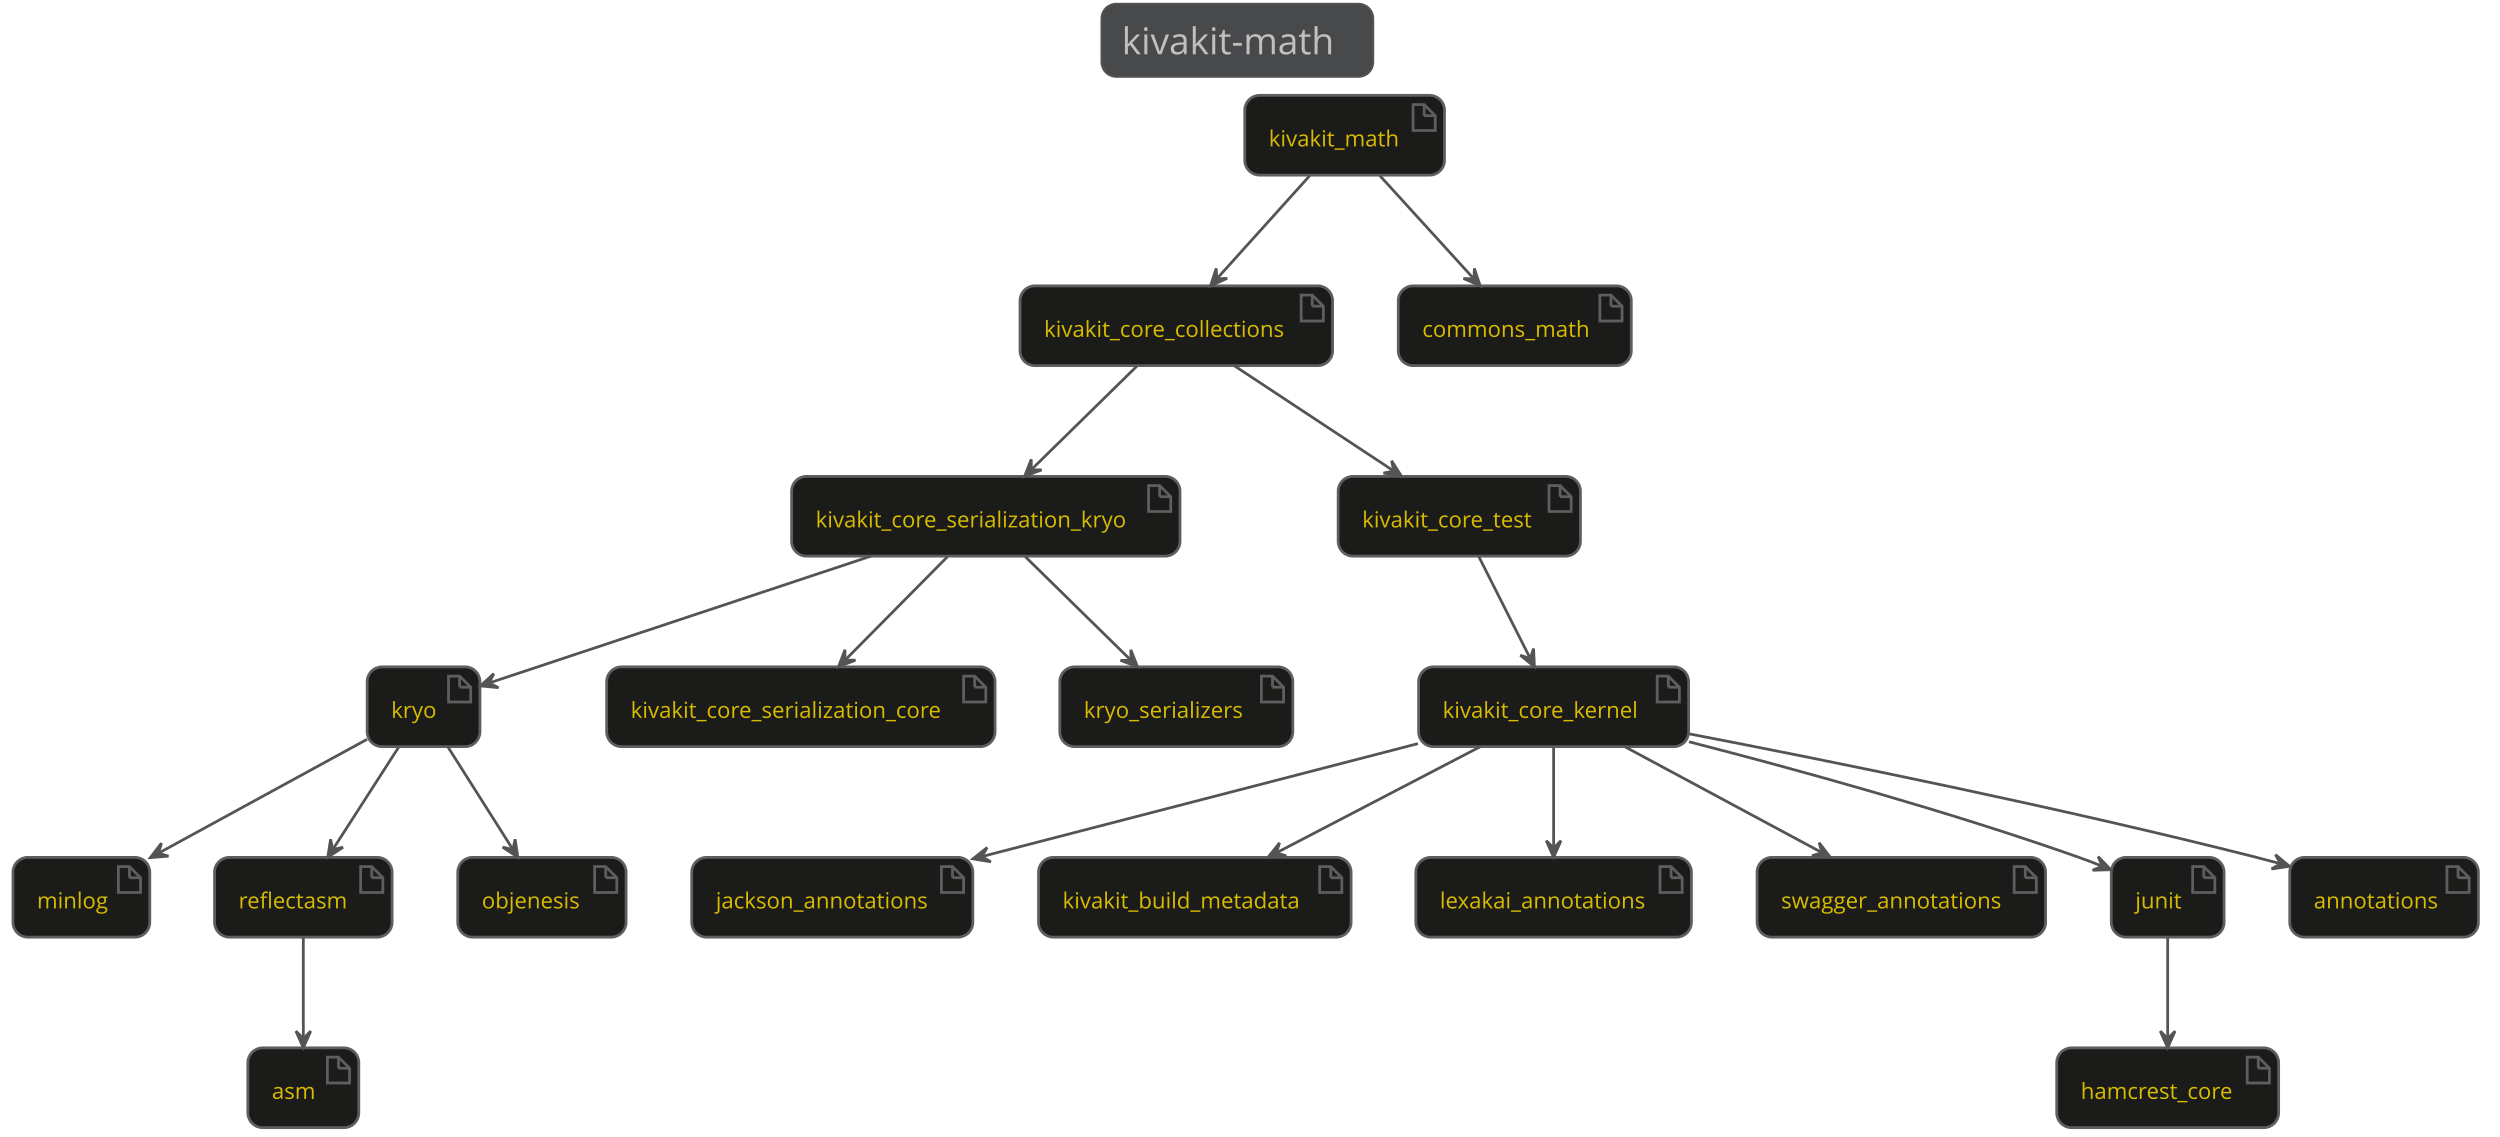
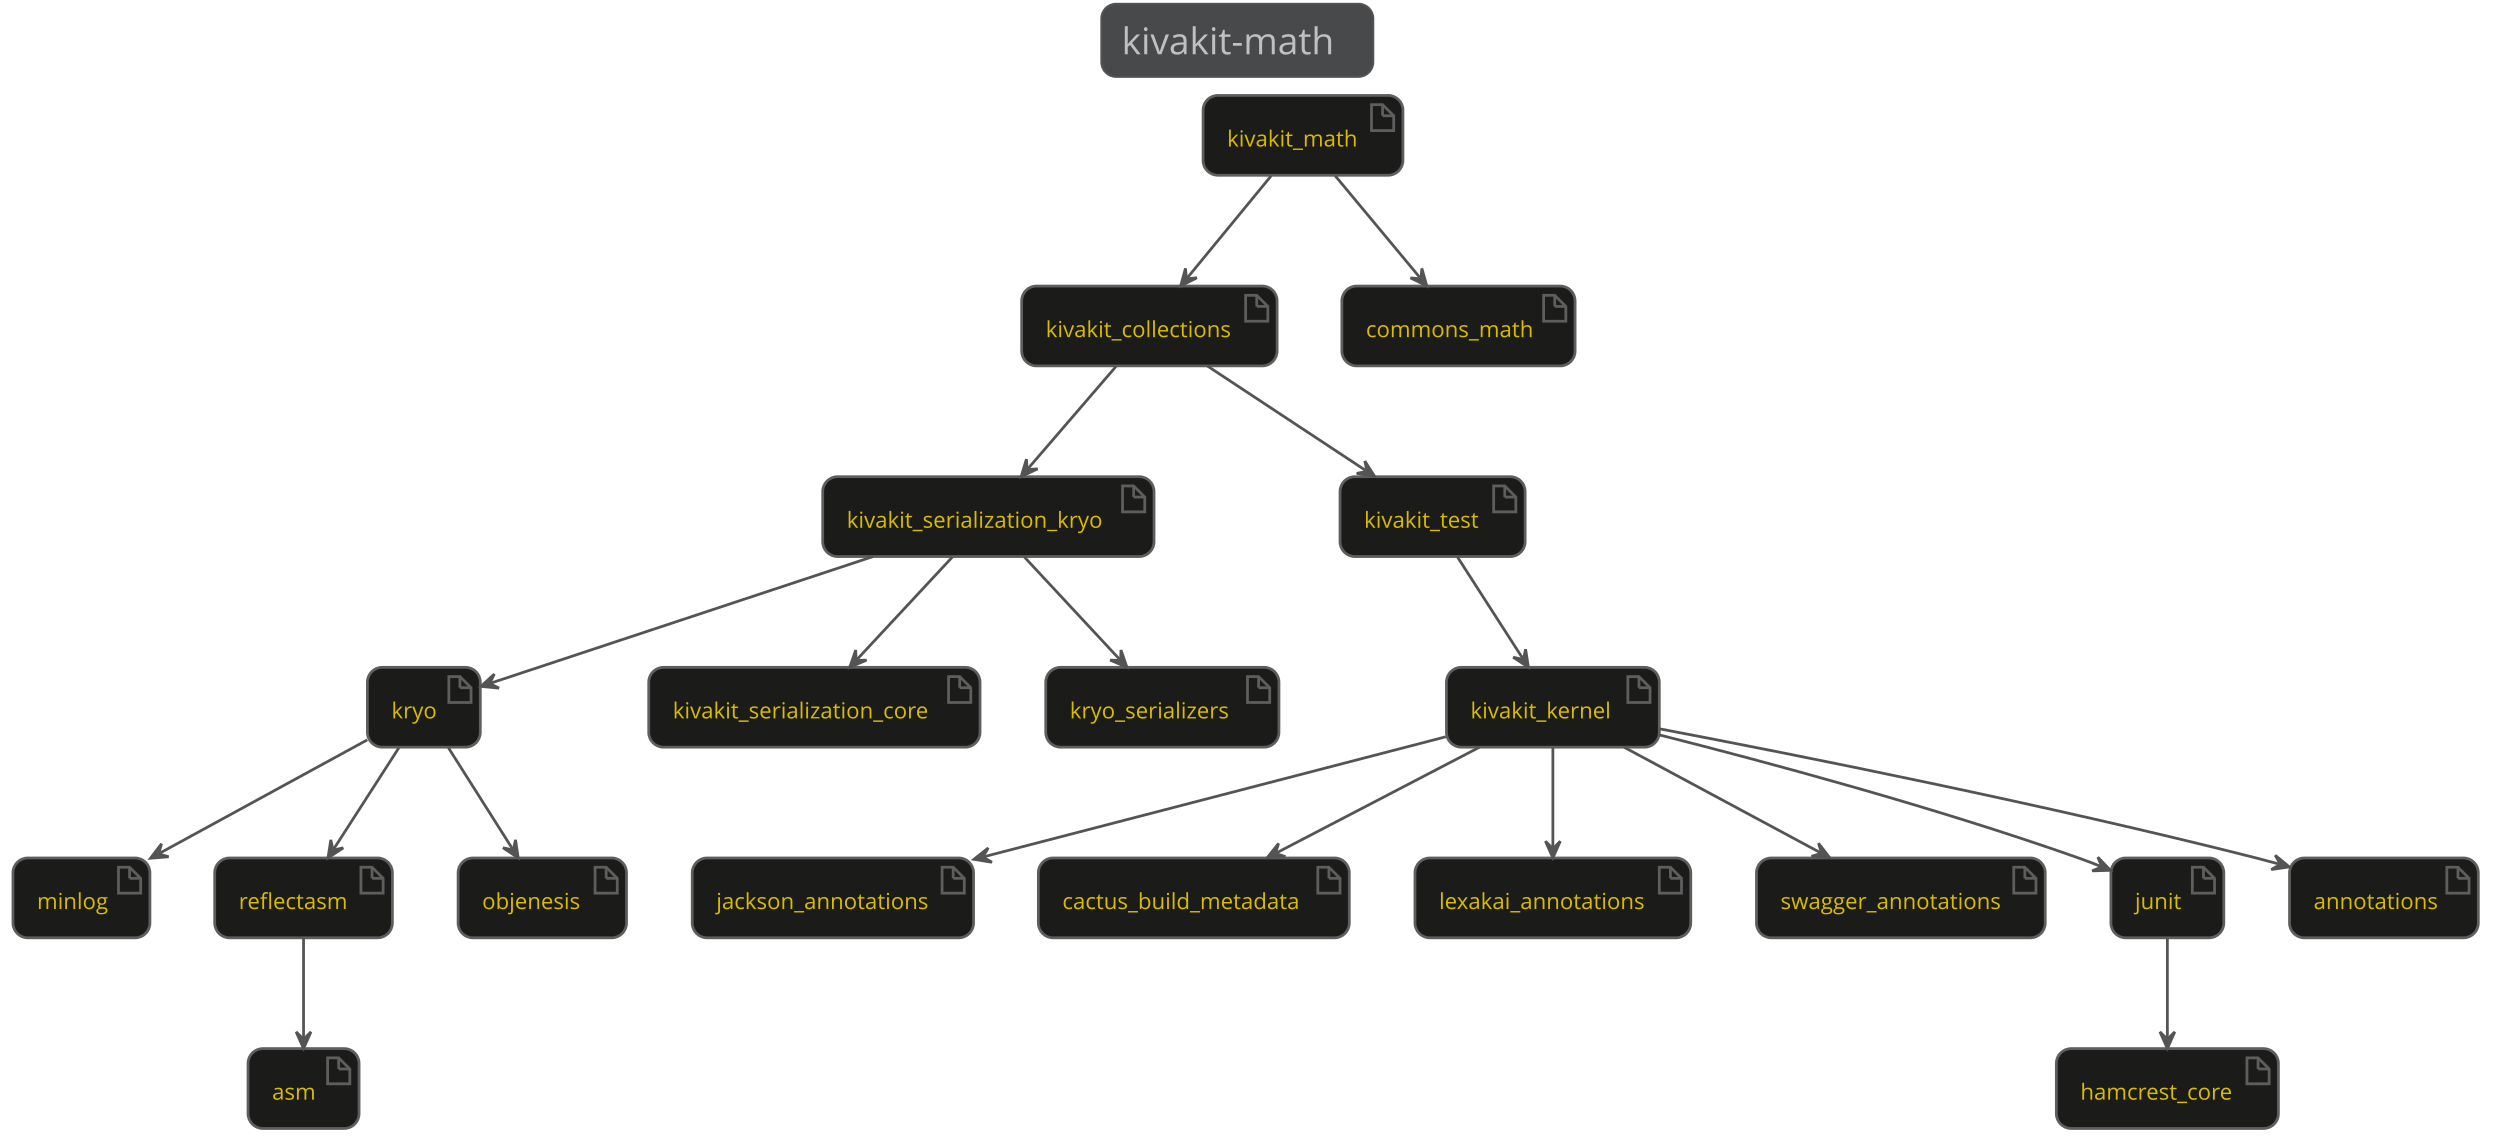
- <svg xmlns="http://www.w3.org/2000/svg" contentScriptType="application/ecmascript" contentStyleType="text/css" height="640.625px" preserveAspectRatio="none" style="width:1408px;height:640px;background:#333333;" version="1.1" viewBox="0 0 1408 640" width="1408.333px" zoomAndPan="magnify">
+ <svg xmlns="http://www.w3.org/2000/svg" contentScriptType="application/ecmascript" contentStyleType="text/css" height="640.625px" preserveAspectRatio="none" style="width:1407px;height:640px;background:#333333;" version="1.1" viewBox="0 0 1407 640" width="1407.292px" zoomAndPan="magnify">
  <defs />
  <g>
-     <rect fill="#48494B" height="41.203" rx="8.333" ry="8.333" style="stroke:#545454;stroke-width:1.042;" width="153.125" x="620.312" y="2.083" />
-     <text fill="#C0C0C0" font-family="Open Sans,Avenir,Nunito,Arial,Helvetica,SansSerif" font-size="20.833" lengthAdjust="spacing" textLength="130.208" x="631.771" y="30.558">kivakit-math</text>
+     <rect fill="#48494B" height="41.203" rx="8.333" ry="8.333" style="stroke:#545454;stroke-width:1.042;" width="153.125" x="619.792" y="2.083" />
+     <text fill="#C0C0C0" font-family="Open Sans,Avenir,Nunito,Arial,Helvetica,SansSerif" font-size="20.833" lengthAdjust="spacing" textLength="130.208" x="631.25" y="30.558">kivakit-math</text>
    <rect fill="#1B1B1A" height="44.93" rx="8.333" ry="8.333" style="stroke:#5E5E5E;stroke-width:1.562;" width="63.542" x="206.771" y="375.578" />
    <polygon fill="#1B1B1A" points="252.604,380.786,252.604,395.37,265.104,395.37,265.104,387.036,258.854,380.786,252.604,380.786" style="stroke:#5E5E5E;stroke-width:1.562;" />
    <line style="stroke:#5E5E5E;stroke-width:1.562;" x1="258.854" x2="258.854" y1="380.786" y2="387.036" />
    <line style="stroke:#5E5E5E;stroke-width:1.562;" x1="265.104" x2="258.854" y1="387.036" y2="387.036" />
    <text fill="#D8BC00" font-family="Open Sans,Avenir,Nunito,Arial,Helvetica,SansSerif" font-size="12.5" lengthAdjust="spacing" textLength="26.042" x="220.312" y="404.329">kryo</text>
    <rect fill="#1B1B1A" height="44.93" rx="8.333" ry="8.333" style="stroke:#5E5E5E;stroke-width:1.562;" width="77.083" x="7.292" y="482.87" />
    <polygon fill="#1B1B1A" points="66.667,488.078,66.667,502.661,79.167,502.661,79.167,494.328,72.917,488.078,66.667,488.078" style="stroke:#5E5E5E;stroke-width:1.562;" />
    <line style="stroke:#5E5E5E;stroke-width:1.562;" x1="72.917" x2="72.917" y1="488.078" y2="494.328" />
    <line style="stroke:#5E5E5E;stroke-width:1.562;" x1="79.167" x2="72.917" y1="494.328" y2="494.328" />
    <text fill="#D8BC00" font-family="Open Sans,Avenir,Nunito,Arial,Helvetica,SansSerif" font-size="12.5" lengthAdjust="spacing" textLength="39.583" x="20.833" y="511.621">minlog</text>
    <rect fill="#1B1B1A" height="44.93" rx="8.333" ry="8.333" style="stroke:#5E5E5E;stroke-width:1.562;" width="100" x="120.833" y="482.87" />
    <polygon fill="#1B1B1A" points="203.125,488.078,203.125,502.661,215.625,502.661,215.625,494.328,209.375,488.078,203.125,488.078" style="stroke:#5E5E5E;stroke-width:1.562;" />
    <line style="stroke:#5E5E5E;stroke-width:1.562;" x1="209.375" x2="209.375" y1="488.078" y2="494.328" />
    <line style="stroke:#5E5E5E;stroke-width:1.562;" x1="215.625" x2="209.375" y1="494.328" y2="494.328" />
    <text fill="#D8BC00" font-family="Open Sans,Avenir,Nunito,Arial,Helvetica,SansSerif" font-size="12.5" lengthAdjust="spacing" textLength="62.5" x="134.375" y="511.621">reflectasm</text>
    <rect fill="#1B1B1A" height="44.93" rx="8.333" ry="8.333" style="stroke:#5E5E5E;stroke-width:1.562;" width="158.333" x="389.583" y="482.87" />
    <polygon fill="#1B1B1A" points="530.208,488.078,530.208,502.661,542.708,502.661,542.708,494.328,536.458,488.078,530.208,488.078" style="stroke:#5E5E5E;stroke-width:1.562;" />
    <line style="stroke:#5E5E5E;stroke-width:1.562;" x1="536.458" x2="536.458" y1="488.078" y2="494.328" />
    <line style="stroke:#5E5E5E;stroke-width:1.562;" x1="542.708" x2="536.458" y1="494.328" y2="494.328" />
    <text fill="#D8BC00" font-family="Open Sans,Avenir,Nunito,Arial,Helvetica,SansSerif" font-size="12.5" lengthAdjust="spacing" textLength="120.833" x="403.125" y="511.621">jackson_annotations</text>
-     <rect fill="#1B1B1A" height="44.93" rx="8.333" ry="8.333" style="stroke:#5E5E5E;stroke-width:1.562;" width="176.042" x="584.896" y="482.87" />
-     <polygon fill="#1B1B1A" points="743.229,488.078,743.229,502.661,755.729,502.661,755.729,494.328,749.479,488.078,743.229,488.078" style="stroke:#5E5E5E;stroke-width:1.562;" />
-     <line style="stroke:#5E5E5E;stroke-width:1.562;" x1="749.479" x2="749.479" y1="488.078" y2="494.328" />
-     <line style="stroke:#5E5E5E;stroke-width:1.562;" x1="755.729" x2="749.479" y1="494.328" y2="494.328" />
-     <text fill="#D8BC00" font-family="Open Sans,Avenir,Nunito,Arial,Helvetica,SansSerif" font-size="12.5" lengthAdjust="spacing" textLength="138.542" x="598.438" y="511.621">kivakit_build_metadata</text>
-     <rect fill="#1B1B1A" height="44.93" rx="8.333" ry="8.333" style="stroke:#5E5E5E;stroke-width:1.562;" width="176.042" x="574.479" y="160.994" />
-     <polygon fill="#1B1B1A" points="732.812,166.203,732.812,180.786,745.312,180.786,745.312,172.453,739.062,166.203,732.812,166.203" style="stroke:#5E5E5E;stroke-width:1.562;" />
-     <line style="stroke:#5E5E5E;stroke-width:1.562;" x1="739.062" x2="739.062" y1="166.203" y2="172.453" />
-     <line style="stroke:#5E5E5E;stroke-width:1.562;" x1="745.312" x2="739.062" y1="172.453" y2="172.453" />
-     <text fill="#D8BC00" font-family="Open Sans,Avenir,Nunito,Arial,Helvetica,SansSerif" font-size="12.5" lengthAdjust="spacing" textLength="138.542" x="588.021" y="189.746">kivakit_core_collections</text>
-     <rect fill="#1B1B1A" height="44.93" rx="8.333" ry="8.333" style="stroke:#5E5E5E;stroke-width:1.562;" width="152.083" x="798.958" y="375.578" />
-     <polygon fill="#1B1B1A" points="933.333,380.786,933.333,395.37,945.833,395.37,945.833,387.036,939.583,380.786,933.333,380.786" style="stroke:#5E5E5E;stroke-width:1.562;" />
-     <line style="stroke:#5E5E5E;stroke-width:1.562;" x1="939.583" x2="939.583" y1="380.786" y2="387.036" />
-     <line style="stroke:#5E5E5E;stroke-width:1.562;" x1="945.833" x2="939.583" y1="387.036" y2="387.036" />
-     <text fill="#D8BC00" font-family="Open Sans,Avenir,Nunito,Arial,Helvetica,SansSerif" font-size="12.5" lengthAdjust="spacing" textLength="114.583" x="812.5" y="404.329">kivakit_core_kernel</text>
-     <rect fill="#1B1B1A" height="44.93" rx="8.333" ry="8.333" style="stroke:#5E5E5E;stroke-width:1.562;" width="218.75" x="341.667" y="375.578" />
-     <polygon fill="#1B1B1A" points="542.708,380.786,542.708,395.37,555.208,395.37,555.208,387.036,548.958,380.786,542.708,380.786" style="stroke:#5E5E5E;stroke-width:1.562;" />
-     <line style="stroke:#5E5E5E;stroke-width:1.562;" x1="548.958" x2="548.958" y1="380.786" y2="387.036" />
-     <line style="stroke:#5E5E5E;stroke-width:1.562;" x1="555.208" x2="548.958" y1="387.036" y2="387.036" />
-     <text fill="#D8BC00" font-family="Open Sans,Avenir,Nunito,Arial,Helvetica,SansSerif" font-size="12.5" lengthAdjust="spacing" textLength="181.25" x="355.208" y="404.329">kivakit_core_serialization_core</text>
-     <rect fill="#1B1B1A" height="44.93" rx="8.333" ry="8.333" style="stroke:#5E5E5E;stroke-width:1.562;" width="218.75" x="445.833" y="268.286" />
-     <polygon fill="#1B1B1A" points="646.875,273.495,646.875,288.078,659.375,288.078,659.375,279.745,653.125,273.495,646.875,273.495" style="stroke:#5E5E5E;stroke-width:1.562;" />
-     <line style="stroke:#5E5E5E;stroke-width:1.562;" x1="653.125" x2="653.125" y1="273.495" y2="279.745" />
-     <line style="stroke:#5E5E5E;stroke-width:1.562;" x1="659.375" x2="653.125" y1="279.745" y2="279.745" />
-     <text fill="#D8BC00" font-family="Open Sans,Avenir,Nunito,Arial,Helvetica,SansSerif" font-size="12.5" lengthAdjust="spacing" textLength="181.25" x="459.375" y="297.038">kivakit_core_serialization_kryo</text>
-     <rect fill="#1B1B1A" height="44.93" rx="8.333" ry="8.333" style="stroke:#5E5E5E;stroke-width:1.562;" width="136.458" x="753.646" y="268.286" />
-     <polygon fill="#1B1B1A" points="872.396,273.495,872.396,288.078,884.896,288.078,884.896,279.745,878.646,273.495,872.396,273.495" style="stroke:#5E5E5E;stroke-width:1.562;" />
-     <line style="stroke:#5E5E5E;stroke-width:1.562;" x1="878.646" x2="878.646" y1="273.495" y2="279.745" />
-     <line style="stroke:#5E5E5E;stroke-width:1.562;" x1="884.896" x2="878.646" y1="279.745" y2="279.745" />
-     <text fill="#D8BC00" font-family="Open Sans,Avenir,Nunito,Arial,Helvetica,SansSerif" font-size="12.5" lengthAdjust="spacing" textLength="98.958" x="767.188" y="297.038">kivakit_core_test</text>
-     <rect fill="#1B1B1A" height="44.93" rx="8.333" ry="8.333" style="stroke:#5E5E5E;stroke-width:1.562;" width="112.5" x="701.042" y="53.703" />
-     <polygon fill="#1B1B1A" points="795.833,58.911,795.833,73.495,808.333,73.495,808.333,65.161,802.083,58.911,795.833,58.911" style="stroke:#5E5E5E;stroke-width:1.562;" />
-     <line style="stroke:#5E5E5E;stroke-width:1.562;" x1="802.083" x2="802.083" y1="58.911" y2="65.161" />
-     <line style="stroke:#5E5E5E;stroke-width:1.562;" x1="808.333" x2="802.083" y1="65.161" y2="65.161" />
-     <text fill="#D8BC00" font-family="Open Sans,Avenir,Nunito,Arial,Helvetica,SansSerif" font-size="12.5" lengthAdjust="spacing" textLength="75" x="714.583" y="82.454">kivakit_math</text>
-     <rect fill="#1B1B1A" height="44.93" rx="8.333" ry="8.333" style="stroke:#5E5E5E;stroke-width:1.562;" width="155.208" x="797.396" y="482.87" />
-     <polygon fill="#1B1B1A" points="934.896,488.078,934.896,502.661,947.396,502.661,947.396,494.328,941.146,488.078,934.896,488.078" style="stroke:#5E5E5E;stroke-width:1.562;" />
-     <line style="stroke:#5E5E5E;stroke-width:1.562;" x1="941.146" x2="941.146" y1="488.078" y2="494.328" />
-     <line style="stroke:#5E5E5E;stroke-width:1.562;" x1="947.396" x2="941.146" y1="494.328" y2="494.328" />
-     <text fill="#D8BC00" font-family="Open Sans,Avenir,Nunito,Arial,Helvetica,SansSerif" font-size="12.5" lengthAdjust="spacing" textLength="117.708" x="810.938" y="511.621">lexakai_annotations</text>
-     <rect fill="#1B1B1A" height="44.93" rx="8.333" ry="8.333" style="stroke:#5E5E5E;stroke-width:1.562;" width="131.25" x="596.875" y="375.578" />
-     <polygon fill="#1B1B1A" points="710.417,380.786,710.417,395.37,722.917,395.37,722.917,387.036,716.667,380.786,710.417,380.786" style="stroke:#5E5E5E;stroke-width:1.562;" />
-     <line style="stroke:#5E5E5E;stroke-width:1.562;" x1="716.667" x2="716.667" y1="380.786" y2="387.036" />
-     <line style="stroke:#5E5E5E;stroke-width:1.562;" x1="722.917" x2="716.667" y1="387.036" y2="387.036" />
-     <text fill="#D8BC00" font-family="Open Sans,Avenir,Nunito,Arial,Helvetica,SansSerif" font-size="12.5" lengthAdjust="spacing" textLength="93.75" x="610.417" y="404.329">kryo_serializers</text>
-     <rect fill="#1B1B1A" height="44.93" rx="8.333" ry="8.333" style="stroke:#5E5E5E;stroke-width:1.562;" width="162.5" x="989.583" y="482.87" />
-     <polygon fill="#1B1B1A" points="1134.375,488.078,1134.375,502.661,1146.875,502.661,1146.875,494.328,1140.625,488.078,1134.375,488.078" style="stroke:#5E5E5E;stroke-width:1.562;" />
-     <line style="stroke:#5E5E5E;stroke-width:1.562;" x1="1140.625" x2="1140.625" y1="488.078" y2="494.328" />
-     <line style="stroke:#5E5E5E;stroke-width:1.562;" x1="1146.875" x2="1140.625" y1="494.328" y2="494.328" />
-     <text fill="#D8BC00" font-family="Open Sans,Avenir,Nunito,Arial,Helvetica,SansSerif" font-size="12.5" lengthAdjust="spacing" textLength="125" x="1003.125" y="511.621">swagger_annotations</text>
-     <rect fill="#1B1B1A" height="44.93" rx="8.333" ry="8.333" style="stroke:#5E5E5E;stroke-width:1.562;" width="63.542" x="1189.062" y="482.87" />
-     <polygon fill="#1B1B1A" points="1234.896,488.078,1234.896,502.661,1247.396,502.661,1247.396,494.328,1241.146,488.078,1234.896,488.078" style="stroke:#5E5E5E;stroke-width:1.562;" />
-     <line style="stroke:#5E5E5E;stroke-width:1.562;" x1="1241.146" x2="1241.146" y1="488.078" y2="494.328" />
-     <line style="stroke:#5E5E5E;stroke-width:1.562;" x1="1247.396" x2="1241.146" y1="494.328" y2="494.328" />
-     <text fill="#D8BC00" font-family="Open Sans,Avenir,Nunito,Arial,Helvetica,SansSerif" font-size="12.5" lengthAdjust="spacing" textLength="26.042" x="1202.604" y="511.621">junit</text>
-     <rect fill="#1B1B1A" height="44.93" rx="8.333" ry="8.333" style="stroke:#5E5E5E;stroke-width:1.562;" width="131.25" x="787.5" y="160.994" />
-     <polygon fill="#1B1B1A" points="901.042,166.203,901.042,180.786,913.542,180.786,913.542,172.453,907.292,166.203,901.042,166.203" style="stroke:#5E5E5E;stroke-width:1.562;" />
-     <line style="stroke:#5E5E5E;stroke-width:1.562;" x1="907.292" x2="907.292" y1="166.203" y2="172.453" />
-     <line style="stroke:#5E5E5E;stroke-width:1.562;" x1="913.542" x2="907.292" y1="172.453" y2="172.453" />
-     <text fill="#D8BC00" font-family="Open Sans,Avenir,Nunito,Arial,Helvetica,SansSerif" font-size="12.5" lengthAdjust="spacing" textLength="93.75" x="801.042" y="189.746">commons_math</text>
-     <rect fill="#1B1B1A" height="44.93" rx="8.333" ry="8.333" style="stroke:#5E5E5E;stroke-width:1.562;" width="125" x="1158.333" y="590.161" />
-     <polygon fill="#1B1B1A" points="1265.625,595.37,1265.625,609.953,1278.125,609.953,1278.125,601.62,1271.875,595.37,1265.625,595.37" style="stroke:#5E5E5E;stroke-width:1.562;" />
-     <line style="stroke:#5E5E5E;stroke-width:1.562;" x1="1271.875" x2="1271.875" y1="595.37" y2="601.62" />
-     <line style="stroke:#5E5E5E;stroke-width:1.562;" x1="1278.125" x2="1271.875" y1="601.62" y2="601.62" />
-     <text fill="#D8BC00" font-family="Open Sans,Avenir,Nunito,Arial,Helvetica,SansSerif" font-size="12.5" lengthAdjust="spacing" textLength="87.5" x="1171.875" y="618.913">hamcrest_core</text>
-     <rect fill="#1B1B1A" height="44.93" rx="8.333" ry="8.333" style="stroke:#5E5E5E;stroke-width:1.562;" width="106.25" x="1289.583" y="482.87" />
-     <polygon fill="#1B1B1A" points="1378.125,488.078,1378.125,502.661,1390.625,502.661,1390.625,494.328,1384.375,488.078,1378.125,488.078" style="stroke:#5E5E5E;stroke-width:1.562;" />
-     <line style="stroke:#5E5E5E;stroke-width:1.562;" x1="1384.375" x2="1384.375" y1="488.078" y2="494.328" />
-     <line style="stroke:#5E5E5E;stroke-width:1.562;" x1="1390.625" x2="1384.375" y1="494.328" y2="494.328" />
-     <text fill="#D8BC00" font-family="Open Sans,Avenir,Nunito,Arial,Helvetica,SansSerif" font-size="12.5" lengthAdjust="spacing" textLength="68.75" x="1303.125" y="511.621">annotations</text>
+     <rect fill="#1B1B1A" height="44.93" rx="8.333" ry="8.333" style="stroke:#5E5E5E;stroke-width:1.562;" width="175" x="584.375" y="482.87" />
+     <polygon fill="#1B1B1A" points="741.667,488.078,741.667,502.661,754.167,502.661,754.167,494.328,747.917,488.078,741.667,488.078" style="stroke:#5E5E5E;stroke-width:1.562;" />
+     <line style="stroke:#5E5E5E;stroke-width:1.562;" x1="747.917" x2="747.917" y1="488.078" y2="494.328" />
+     <line style="stroke:#5E5E5E;stroke-width:1.562;" x1="754.167" x2="747.917" y1="494.328" y2="494.328" />
+     <text fill="#D8BC00" font-family="Open Sans,Avenir,Nunito,Arial,Helvetica,SansSerif" font-size="12.5" lengthAdjust="spacing" textLength="137.5" x="597.917" y="511.621">cactus_build_metadata</text>
+     <rect fill="#1B1B1A" height="44.93" rx="8.333" ry="8.333" style="stroke:#5E5E5E;stroke-width:1.562;" width="143.75" x="575" y="160.994" />
+     <polygon fill="#1B1B1A" points="701.042,166.203,701.042,180.786,713.542,180.786,713.542,172.453,707.292,166.203,701.042,166.203" style="stroke:#5E5E5E;stroke-width:1.562;" />
+     <line style="stroke:#5E5E5E;stroke-width:1.562;" x1="707.292" x2="707.292" y1="166.203" y2="172.453" />
+     <line style="stroke:#5E5E5E;stroke-width:1.562;" x1="713.542" x2="707.292" y1="172.453" y2="172.453" />
+     <text fill="#D8BC00" font-family="Open Sans,Avenir,Nunito,Arial,Helvetica,SansSerif" font-size="12.5" lengthAdjust="spacing" textLength="106.25" x="588.542" y="189.746">kivakit_collections</text>
+     <rect fill="#1B1B1A" height="44.93" rx="8.333" ry="8.333" style="stroke:#5E5E5E;stroke-width:1.562;" width="119.792" x="814.062" y="375.578" />
+     <polygon fill="#1B1B1A" points="916.146,380.786,916.146,395.37,928.646,395.37,928.646,387.036,922.396,380.786,916.146,380.786" style="stroke:#5E5E5E;stroke-width:1.562;" />
+     <line style="stroke:#5E5E5E;stroke-width:1.562;" x1="922.396" x2="922.396" y1="380.786" y2="387.036" />
+     <line style="stroke:#5E5E5E;stroke-width:1.562;" x1="928.646" x2="922.396" y1="387.036" y2="387.036" />
+     <text fill="#D8BC00" font-family="Open Sans,Avenir,Nunito,Arial,Helvetica,SansSerif" font-size="12.5" lengthAdjust="spacing" textLength="82.292" x="827.604" y="404.329">kivakit_kernel</text>
+     <rect fill="#1B1B1A" height="44.93" rx="8.333" ry="8.333" style="stroke:#5E5E5E;stroke-width:1.562;" width="112.5" x="677.083" y="53.703" />
+     <polygon fill="#1B1B1A" points="771.875,58.911,771.875,73.495,784.375,73.495,784.375,65.161,778.125,58.911,771.875,58.911" style="stroke:#5E5E5E;stroke-width:1.562;" />
+     <line style="stroke:#5E5E5E;stroke-width:1.562;" x1="778.125" x2="778.125" y1="58.911" y2="65.161" />
+     <line style="stroke:#5E5E5E;stroke-width:1.562;" x1="784.375" x2="778.125" y1="65.161" y2="65.161" />
+     <text fill="#D8BC00" font-family="Open Sans,Avenir,Nunito,Arial,Helvetica,SansSerif" font-size="12.5" lengthAdjust="spacing" textLength="75" x="690.625" y="82.454">kivakit_math</text>
+     <rect fill="#1B1B1A" height="44.93" rx="8.333" ry="8.333" style="stroke:#5E5E5E;stroke-width:1.562;" width="186.458" x="365.104" y="375.578" />
+     <polygon fill="#1B1B1A" points="533.854,380.786,533.854,395.37,546.354,395.37,546.354,387.036,540.104,380.786,533.854,380.786" style="stroke:#5E5E5E;stroke-width:1.562;" />
+     <line style="stroke:#5E5E5E;stroke-width:1.562;" x1="540.104" x2="540.104" y1="380.786" y2="387.036" />
+     <line style="stroke:#5E5E5E;stroke-width:1.562;" x1="546.354" x2="540.104" y1="387.036" y2="387.036" />
+     <text fill="#D8BC00" font-family="Open Sans,Avenir,Nunito,Arial,Helvetica,SansSerif" font-size="12.5" lengthAdjust="spacing" textLength="148.958" x="378.646" y="404.329">kivakit_serialization_core</text>
+     <rect fill="#1B1B1A" height="44.93" rx="8.333" ry="8.333" style="stroke:#5E5E5E;stroke-width:1.562;" width="186.458" x="463.021" y="268.286" />
+     <polygon fill="#1B1B1A" points="631.771,273.495,631.771,288.078,644.271,288.078,644.271,279.745,638.021,273.495,631.771,273.495" style="stroke:#5E5E5E;stroke-width:1.562;" />
+     <line style="stroke:#5E5E5E;stroke-width:1.562;" x1="638.021" x2="638.021" y1="273.495" y2="279.745" />
+     <line style="stroke:#5E5E5E;stroke-width:1.562;" x1="644.271" x2="638.021" y1="279.745" y2="279.745" />
+     <text fill="#D8BC00" font-family="Open Sans,Avenir,Nunito,Arial,Helvetica,SansSerif" font-size="12.5" lengthAdjust="spacing" textLength="148.958" x="476.562" y="297.038">kivakit_serialization_kryo</text>
+     <rect fill="#1B1B1A" height="44.93" rx="8.333" ry="8.333" style="stroke:#5E5E5E;stroke-width:1.562;" width="104.167" x="754.167" y="268.286" />
+     <polygon fill="#1B1B1A" points="840.625,273.495,840.625,288.078,853.125,288.078,853.125,279.745,846.875,273.495,840.625,273.495" style="stroke:#5E5E5E;stroke-width:1.562;" />
+     <line style="stroke:#5E5E5E;stroke-width:1.562;" x1="846.875" x2="846.875" y1="273.495" y2="279.745" />
+     <line style="stroke:#5E5E5E;stroke-width:1.562;" x1="853.125" x2="846.875" y1="279.745" y2="279.745" />
+     <text fill="#D8BC00" font-family="Open Sans,Avenir,Nunito,Arial,Helvetica,SansSerif" font-size="12.5" lengthAdjust="spacing" textLength="66.667" x="767.708" y="297.038">kivakit_test</text>
+     <rect fill="#1B1B1A" height="44.93" rx="8.333" ry="8.333" style="stroke:#5E5E5E;stroke-width:1.562;" width="155.208" x="796.354" y="482.87" />
+     <polygon fill="#1B1B1A" points="933.854,488.078,933.854,502.661,946.354,502.661,946.354,494.328,940.104,488.078,933.854,488.078" style="stroke:#5E5E5E;stroke-width:1.562;" />
+     <line style="stroke:#5E5E5E;stroke-width:1.562;" x1="940.104" x2="940.104" y1="488.078" y2="494.328" />
+     <line style="stroke:#5E5E5E;stroke-width:1.562;" x1="946.354" x2="940.104" y1="494.328" y2="494.328" />
+     <text fill="#D8BC00" font-family="Open Sans,Avenir,Nunito,Arial,Helvetica,SansSerif" font-size="12.5" lengthAdjust="spacing" textLength="117.708" x="809.896" y="511.621">lexakai_annotations</text>
+     <rect fill="#1B1B1A" height="44.93" rx="8.333" ry="8.333" style="stroke:#5E5E5E;stroke-width:1.562;" width="131.25" x="588.542" y="375.578" />
+     <polygon fill="#1B1B1A" points="702.083,380.786,702.083,395.37,714.583,395.37,714.583,387.036,708.333,380.786,702.083,380.786" style="stroke:#5E5E5E;stroke-width:1.562;" />
+     <line style="stroke:#5E5E5E;stroke-width:1.562;" x1="708.333" x2="708.333" y1="380.786" y2="387.036" />
+     <line style="stroke:#5E5E5E;stroke-width:1.562;" x1="714.583" x2="708.333" y1="387.036" y2="387.036" />
+     <text fill="#D8BC00" font-family="Open Sans,Avenir,Nunito,Arial,Helvetica,SansSerif" font-size="12.5" lengthAdjust="spacing" textLength="93.75" x="602.083" y="404.329">kryo_serializers</text>
+     <rect fill="#1B1B1A" height="44.93" rx="8.333" ry="8.333" style="stroke:#5E5E5E;stroke-width:1.562;" width="162.5" x="988.542" y="482.87" />
+     <polygon fill="#1B1B1A" points="1133.333,488.078,1133.333,502.661,1145.833,502.661,1145.833,494.328,1139.583,488.078,1133.333,488.078" style="stroke:#5E5E5E;stroke-width:1.562;" />
+     <line style="stroke:#5E5E5E;stroke-width:1.562;" x1="1139.583" x2="1139.583" y1="488.078" y2="494.328" />
+     <line style="stroke:#5E5E5E;stroke-width:1.562;" x1="1145.833" x2="1139.583" y1="494.328" y2="494.328" />
+     <text fill="#D8BC00" font-family="Open Sans,Avenir,Nunito,Arial,Helvetica,SansSerif" font-size="12.5" lengthAdjust="spacing" textLength="125" x="1002.083" y="511.621">swagger_annotations</text>
+     <rect fill="#1B1B1A" height="44.93" rx="8.333" ry="8.333" style="stroke:#5E5E5E;stroke-width:1.562;" width="63.542" x="1188.021" y="482.87" />
+     <polygon fill="#1B1B1A" points="1233.854,488.078,1233.854,502.661,1246.354,502.661,1246.354,494.328,1240.104,488.078,1233.854,488.078" style="stroke:#5E5E5E;stroke-width:1.562;" />
+     <line style="stroke:#5E5E5E;stroke-width:1.562;" x1="1240.104" x2="1240.104" y1="488.078" y2="494.328" />
+     <line style="stroke:#5E5E5E;stroke-width:1.562;" x1="1246.354" x2="1240.104" y1="494.328" y2="494.328" />
+     <text fill="#D8BC00" font-family="Open Sans,Avenir,Nunito,Arial,Helvetica,SansSerif" font-size="12.5" lengthAdjust="spacing" textLength="26.042" x="1201.562" y="511.621">junit</text>
+     <rect fill="#1B1B1A" height="44.93" rx="8.333" ry="8.333" style="stroke:#5E5E5E;stroke-width:1.562;" width="131.25" x="755.208" y="160.994" />
+     <polygon fill="#1B1B1A" points="868.75,166.203,868.75,180.786,881.25,180.786,881.25,172.453,875,166.203,868.75,166.203" style="stroke:#5E5E5E;stroke-width:1.562;" />
+     <line style="stroke:#5E5E5E;stroke-width:1.562;" x1="875" x2="875" y1="166.203" y2="172.453" />
+     <line style="stroke:#5E5E5E;stroke-width:1.562;" x1="881.25" x2="875" y1="172.453" y2="172.453" />
+     <text fill="#D8BC00" font-family="Open Sans,Avenir,Nunito,Arial,Helvetica,SansSerif" font-size="12.5" lengthAdjust="spacing" textLength="93.75" x="768.75" y="189.746">commons_math</text>
+     <rect fill="#1B1B1A" height="44.93" rx="8.333" ry="8.333" style="stroke:#5E5E5E;stroke-width:1.562;" width="125" x="1157.292" y="590.161" />
+     <polygon fill="#1B1B1A" points="1264.583,595.37,1264.583,609.953,1277.083,609.953,1277.083,601.62,1270.833,595.37,1264.583,595.37" style="stroke:#5E5E5E;stroke-width:1.562;" />
+     <line style="stroke:#5E5E5E;stroke-width:1.562;" x1="1270.833" x2="1270.833" y1="595.37" y2="601.62" />
+     <line style="stroke:#5E5E5E;stroke-width:1.562;" x1="1277.083" x2="1270.833" y1="601.62" y2="601.62" />
+     <text fill="#D8BC00" font-family="Open Sans,Avenir,Nunito,Arial,Helvetica,SansSerif" font-size="12.5" lengthAdjust="spacing" textLength="87.5" x="1170.833" y="618.913">hamcrest_core</text>
+     <rect fill="#1B1B1A" height="44.93" rx="8.333" ry="8.333" style="stroke:#5E5E5E;stroke-width:1.562;" width="106.25" x="1288.542" y="482.87" />
+     <polygon fill="#1B1B1A" points="1377.083,488.078,1377.083,502.661,1389.583,502.661,1389.583,494.328,1383.333,488.078,1377.083,488.078" style="stroke:#5E5E5E;stroke-width:1.562;" />
+     <line style="stroke:#5E5E5E;stroke-width:1.562;" x1="1383.333" x2="1383.333" y1="488.078" y2="494.328" />
+     <line style="stroke:#5E5E5E;stroke-width:1.562;" x1="1389.583" x2="1383.333" y1="494.328" y2="494.328" />
+     <text fill="#D8BC00" font-family="Open Sans,Avenir,Nunito,Arial,Helvetica,SansSerif" font-size="12.5" lengthAdjust="spacing" textLength="68.75" x="1302.083" y="511.621">annotations</text>
    <rect fill="#1B1B1A" height="44.93" rx="8.333" ry="8.333" style="stroke:#5E5E5E;stroke-width:1.562;" width="94.792" x="257.812" y="482.87" />
    <polygon fill="#1B1B1A" points="334.896,488.078,334.896,502.661,347.396,502.661,347.396,494.328,341.146,488.078,334.896,488.078" style="stroke:#5E5E5E;stroke-width:1.562;" />
    <line style="stroke:#5E5E5E;stroke-width:1.562;" x1="341.146" x2="341.146" y1="488.078" y2="494.328" />
    <line style="stroke:#5E5E5E;stroke-width:1.562;" x1="347.396" x2="341.146" y1="494.328" y2="494.328" />
    <text fill="#D8BC00" font-family="Open Sans,Avenir,Nunito,Arial,Helvetica,SansSerif" font-size="12.5" lengthAdjust="spacing" textLength="57.292" x="271.354" y="511.621">objenesis</text>
    <rect fill="#1B1B1A" height="44.93" rx="8.333" ry="8.333" style="stroke:#5E5E5E;stroke-width:1.562;" width="62.5" x="139.583" y="590.161" />
    <polygon fill="#1B1B1A" points="184.375,595.37,184.375,609.953,196.875,609.953,196.875,601.62,190.625,595.37,184.375,595.37" style="stroke:#5E5E5E;stroke-width:1.562;" />
    <line style="stroke:#5E5E5E;stroke-width:1.562;" x1="190.625" x2="190.625" y1="595.37" y2="601.62" />
    <line style="stroke:#5E5E5E;stroke-width:1.562;" x1="196.875" x2="190.625" y1="601.62" y2="601.62" />
    <text fill="#D8BC00" font-family="Open Sans,Avenir,Nunito,Arial,Helvetica,SansSerif" font-size="12.5" lengthAdjust="spacing" textLength="25" x="153.125" y="618.913">asm</text>
-     <path d="M1220.833,528.109 C1220.833,544.578 1220.833,567.276 1220.833,584.828 " fill="none" id="junit-to-hamcrest_core" style="stroke:#545454;stroke-width:1.562;" />
-     <polygon fill="#545454" points="1220.833,590.109,1225,580.734,1220.833,584.901,1216.667,580.734,1220.833,590.109" style="stroke:#545454;stroke-width:1.562;" />
-     <path d="M640.271,206.234 C623.031,223.13 599.125,246.578 581.042,264.307 " fill="none" id="kivakit_core_collections-to-kivakit_core_serialization_kryo" style="stroke:#545454;stroke-width:1.562;" />
-     <polygon fill="#545454" points="577.042,268.234,586.654,264.648,580.761,264.589,580.821,258.696,577.042,268.234" style="stroke:#545454;stroke-width:1.562;" />
-     <path d="M695.135,205.974 C721.135,223.14 757.542,247.172 784.667,265.078 " fill="none" id="kivakit_core_collections-to-kivakit_core_test" style="stroke:#545454;stroke-width:1.562;" />
-     <polygon fill="#545454" points="789.281,268.13,783.758,259.485,784.936,265.258,779.163,266.437,789.281,268.13" style="stroke:#545454;stroke-width:1.562;" />
-     <path d="M951.302,413.296 C1031.323,428.713 1160.542,454.849 1270.833,482.87 C1275.188,483.974 1279.667,485.171 1284.177,486.411 " fill="none" id="kivakit_core_kernel-to-annotations" style="stroke:#545454;stroke-width:1.562;" />
-     <polygon fill="#545454" points="1289.458,487.89,1281.547,481.358,1284.441,486.491,1279.309,489.385,1289.458,487.89" style="stroke:#545454;stroke-width:1.562;" />
-     <path d="M798.583,418.807 C728.667,436.911 625.396,463.651 553.094,482.38 " fill="none" id="kivakit_core_kernel-to-jackson_annotations" style="stroke:#545454;stroke-width:1.562;" />
-     <polygon fill="#545454" points="547.938,483.713,558.059,485.391,552.979,482.405,555.965,477.325,547.938,483.713" style="stroke:#545454;stroke-width:1.562;" />
-     <path d="M951.219,417.765 C1011.469,433.265 1097.354,456.88 1170.833,482.87 C1175.052,484.359 1179.427,486.036 1183.75,487.765 " fill="none" id="kivakit_core_kernel-to-junit" style="stroke:#545454;stroke-width:1.562;" />
-     <polygon fill="#545454" points="1188.792,489.828,1181.701,482.413,1183.974,487.85,1178.537,490.122,1188.792,489.828" style="stroke:#545454;stroke-width:1.562;" />
-     <path d="M833.615,420.557 C800.375,437.859 753.719,462.151 719.24,480.109 " fill="none" id="kivakit_core_kernel-to-kivakit_build_metadata" style="stroke:#545454;stroke-width:1.562;" />
-     <polygon fill="#545454" points="714.24,482.713,724.479,482.077,718.859,480.307,720.629,474.687,714.24,482.713" style="stroke:#545454;stroke-width:1.562;" />
-     <path d="M875,420.817 C875,437.286 875,459.984 875,477.536 " fill="none" id="kivakit_core_kernel-to-lexakai_annotations" style="stroke:#545454;stroke-width:1.562;" />
-     <polygon fill="#545454" points="875,482.817,879.167,473.442,875,477.609,870.833,473.442,875,482.817" style="stroke:#545454;stroke-width:1.562;" />
-     <path d="M915.104,420.557 C947.312,437.859 992.531,462.151 1025.948,480.109 " fill="none" id="kivakit_core_kernel-to-swagger_annotations" style="stroke:#545454;stroke-width:1.562;" />
-     <polygon fill="#545454" points="1030.781,482.713,1024.505,474.598,1026.196,480.242,1020.552,481.933,1030.781,482.713" style="stroke:#545454;stroke-width:1.562;" />
-     <path d="M533.625,313.526 C516.896,330.421 493.677,353.87 476.125,371.599 " fill="none" id="kivakit_core_serialization_kryo-to-kivakit_core_serialization_core" style="stroke:#545454;stroke-width:1.562;" />
-     <polygon fill="#545454" points="472.24,375.526,481.8,371.804,475.908,371.828,475.884,365.935,472.24,375.526" style="stroke:#545454;stroke-width:1.562;" />
-     <path d="M490.74,313.14 C425.927,334.671 328.26,367.13 275.5,384.651 " fill="none" id="kivakit_core_serialization_kryo-to-kryo" style="stroke:#545454;stroke-width:1.562;" />
-     <polygon fill="#545454" points="270.542,386.296,280.751,387.303,275.486,384.659,278.13,379.393,270.542,386.296" style="stroke:#545454;stroke-width:1.562;" />
-     <path d="M577.438,313.526 C594.677,330.421 618.583,353.87 636.667,371.599 " fill="none" id="kivakit_core_serialization_kryo-to-kryo_serializers" style="stroke:#545454;stroke-width:1.562;" />
-     <polygon fill="#545454" points="640.667,375.526,636.887,365.988,636.947,371.88,631.055,371.94,640.667,375.526" style="stroke:#545454;stroke-width:1.562;" />
-     <path d="M832.885,313.526 C841.271,330.14 852.854,353.078 861.75,370.703 " fill="none" id="kivakit_core_test-to-kivakit_core_kernel" style="stroke:#545454;stroke-width:1.562;" />
-     <polygon fill="#545454" points="864.188,375.526,863.682,365.279,861.841,370.876,856.243,369.034,864.188,375.526" style="stroke:#545454;stroke-width:1.562;" />
-     <path d="M777.146,98.942 C792.542,115.838 813.896,139.286 830.052,157.015 " fill="none" id="kivakit_math-to-commons_math" style="stroke:#545454;stroke-width:1.562;" />
-     <polygon fill="#545454" points="833.625,160.942,830.372,151.213,830.11,157.099,824.223,156.837,833.625,160.942" style="stroke:#545454;stroke-width:1.562;" />
-     <path d="M737.646,98.942 C722.427,115.838 701.302,139.286 685.323,157.015 " fill="none" id="kivakit_math-to-kivakit_core_collections" style="stroke:#545454;stroke-width:1.562;" />
-     <polygon fill="#545454" points="681.792,160.942,691.16,156.761,685.276,157.071,684.966,151.187,681.792,160.942" style="stroke:#545454;stroke-width:1.562;" />
+     <path d="M1219.792,528.109 C1219.792,544.578 1219.792,567.276 1219.792,584.828 " fill="none" id="junit-to-hamcrest_core" style="stroke:#545454;stroke-width:1.562;" />
+     <polygon fill="#545454" points="1219.792,590.109,1223.958,580.734,1219.792,584.901,1215.625,580.734,1219.792,590.109" style="stroke:#545454;stroke-width:1.562;" />
+     <path d="M628.094,206.234 C613.667,222.984 593.688,246.182 578.458,263.859 " fill="none" id="kivakit_collections-to-kivakit_serialization_kryo" style="stroke:#545454;stroke-width:1.562;" />
+     <polygon fill="#545454" points="574.698,268.234,583.98,263.865,578.103,264.293,577.675,258.416,574.698,268.234" style="stroke:#545454;stroke-width:1.562;" />
+     <path d="M679.51,205.974 C705.51,223.14 741.917,247.172 769.042,265.078 " fill="none" id="kivakit_collections-to-kivakit_test" style="stroke:#545454;stroke-width:1.562;" />
+     <polygon fill="#545454" points="773.656,268.13,768.133,259.485,769.311,265.258,763.538,266.437,773.656,268.13" style="stroke:#545454;stroke-width:1.562;" />
+     <path d="M933.99,410.182 C1011.844,425.015 1151.667,452.859 1269.792,482.87 C1274.146,483.974 1278.625,485.171 1283.135,486.411 " fill="none" id="kivakit_kernel-to-annotations" style="stroke:#545454;stroke-width:1.562;" />
+     <polygon fill="#545454" points="1288.417,487.89,1280.506,481.358,1283.4,486.491,1278.267,489.385,1288.417,487.89" style="stroke:#545454;stroke-width:1.562;" />
+     <path d="M832.573,420.557 C799.333,437.859 752.677,462.151 718.198,480.109 " fill="none" id="kivakit_kernel-to-cactus_build_metadata" style="stroke:#545454;stroke-width:1.562;" />
+     <polygon fill="#545454" points="713.198,482.713,723.437,482.077,717.817,480.307,719.588,474.687,713.198,482.713" style="stroke:#545454;stroke-width:1.562;" />
+     <path d="M813.729,414.651 C744.698,432.578 631.073,462.078 553.219,482.296 " fill="none" id="kivakit_kernel-to-jackson_annotations" style="stroke:#545454;stroke-width:1.562;" />
+     <polygon fill="#545454" points="548.146,483.609,558.267,485.286,553.187,482.3,556.173,477.221,548.146,483.609" style="stroke:#545454;stroke-width:1.562;" />
+     <path d="M933.875,413.609 C994.135,428.838 1089.396,454.432 1169.792,482.87 C1174.01,484.359 1178.385,486.036 1182.708,487.765 " fill="none" id="kivakit_kernel-to-junit" style="stroke:#545454;stroke-width:1.562;" />
+     <polygon fill="#545454" points="1187.75,489.828,1180.659,482.413,1182.932,487.85,1177.495,490.122,1187.75,489.828" style="stroke:#545454;stroke-width:1.562;" />
+     <path d="M873.958,420.817 C873.958,437.286 873.958,459.984 873.958,477.536 " fill="none" id="kivakit_kernel-to-lexakai_annotations" style="stroke:#545454;stroke-width:1.562;" />
+     <polygon fill="#545454" points="873.958,482.817,878.125,473.442,873.958,477.609,869.792,473.442,873.958,482.817" style="stroke:#545454;stroke-width:1.562;" />
+     <path d="M914.062,420.557 C946.271,437.859 991.49,462.151 1024.906,480.109 " fill="none" id="kivakit_kernel-to-swagger_annotations" style="stroke:#545454;stroke-width:1.562;" />
+     <polygon fill="#545454" points="1029.74,482.713,1023.464,474.598,1025.155,480.242,1019.51,481.933,1029.74,482.713" style="stroke:#545454;stroke-width:1.562;" />
+     <path d="M751.458,98.942 C765.396,115.692 784.688,138.89 799.396,156.567 " fill="none" id="kivakit_math-to-commons_math" style="stroke:#545454;stroke-width:1.562;" />
+     <polygon fill="#545454" points="803.021,160.942,800.224,151.072,799.688,156.94,793.82,156.404,803.021,160.942" style="stroke:#545454;stroke-width:1.562;" />
+     <path d="M715.417,98.942 C701.646,115.692 682.583,138.89 668.062,156.567 " fill="none" id="kivakit_math-to-kivakit_collections" style="stroke:#545454;stroke-width:1.562;" />
+     <polygon fill="#545454" points="664.469,160.942,673.633,156.331,667.769,156.913,667.187,151.05,664.469,160.942" style="stroke:#545454;stroke-width:1.562;" />
+     <path d="M535.958,313.526 C520.229,330.421 498.417,353.87 481.906,371.599 " fill="none" id="kivakit_serialization_kryo-to-kivakit_serialization_core" style="stroke:#545454;stroke-width:1.562;" />
+     <polygon fill="#545454" points="478.26,375.526,487.704,371.516,481.815,371.719,481.612,365.829,478.26,375.526" style="stroke:#545454;stroke-width:1.562;" />
+     <path d="M491.573,313.14 C426.542,334.671 328.552,367.13 275.625,384.651 " fill="none" id="kivakit_serialization_kryo-to-kryo" style="stroke:#545454;stroke-width:1.562;" />
+     <polygon fill="#545454" points="270.646,386.296,280.858,387.276,275.585,384.645,278.216,379.372,270.646,386.296" style="stroke:#545454;stroke-width:1.562;" />
+     <path d="M576.542,313.526 C592.271,330.421 614.083,353.87 630.594,371.599 " fill="none" id="kivakit_serialization_kryo-to-kryo_serializers" style="stroke:#545454;stroke-width:1.562;" />
+     <polygon fill="#545454" points="634.24,375.526,630.888,365.829,630.685,371.719,624.796,371.516,634.24,375.526" style="stroke:#545454;stroke-width:1.562;" />
+     <path d="M820.281,313.526 C830.969,330.14 845.74,353.078 857.073,370.703 " fill="none" id="kivakit_test-to-kivakit_kernel" style="stroke:#545454;stroke-width:1.562;" />
+     <polygon fill="#545454" points="860.177,375.526,858.604,365.388,857.357,371.147,851.598,369.9,860.177,375.526" style="stroke:#545454;stroke-width:1.562;" />
    <path d="M206.719,416.39 C174.698,433.87 125.073,460.963 89.406,480.432 " fill="none" id="kryo-to-minlog" style="stroke:#545454;stroke-width:1.562;" />
    <polygon fill="#545454" points="84.688,483.015,94.913,482.184,89.26,480.521,90.923,474.868,84.688,483.015" style="stroke:#545454;stroke-width:1.562;" />
    <path d="M252.354,420.817 C262.885,437.432 277.427,460.37 288.583,477.995 " fill="none" id="kryo-to-objenesis" style="stroke:#545454;stroke-width:1.562;" />
    <polygon fill="#545454" points="291.646,482.817,290.137,472.67,288.853,478.421,283.102,477.138,291.646,482.817" style="stroke:#545454;stroke-width:1.562;" />
    <path d="M224.51,420.817 C213.823,437.432 199.052,460.37 187.719,477.995 " fill="none" id="kryo-to-reflectasm" style="stroke:#545454;stroke-width:1.562;" />
    <polygon fill="#545454" points="184.615,482.817,193.194,477.192,187.435,478.439,186.188,472.68,184.615,482.817" style="stroke:#545454;stroke-width:1.562;" />
    <path d="M170.833,528.109 C170.833,544.578 170.833,567.276 170.833,584.828 " fill="none" id="reflectasm-to-asm" style="stroke:#545454;stroke-width:1.562;" />
    <polygon fill="#545454" points="170.833,590.109,175,580.734,170.833,584.901,166.667,580.734,170.833,590.109" style="stroke:#545454;stroke-width:1.562;" />
  </g>
</svg>
